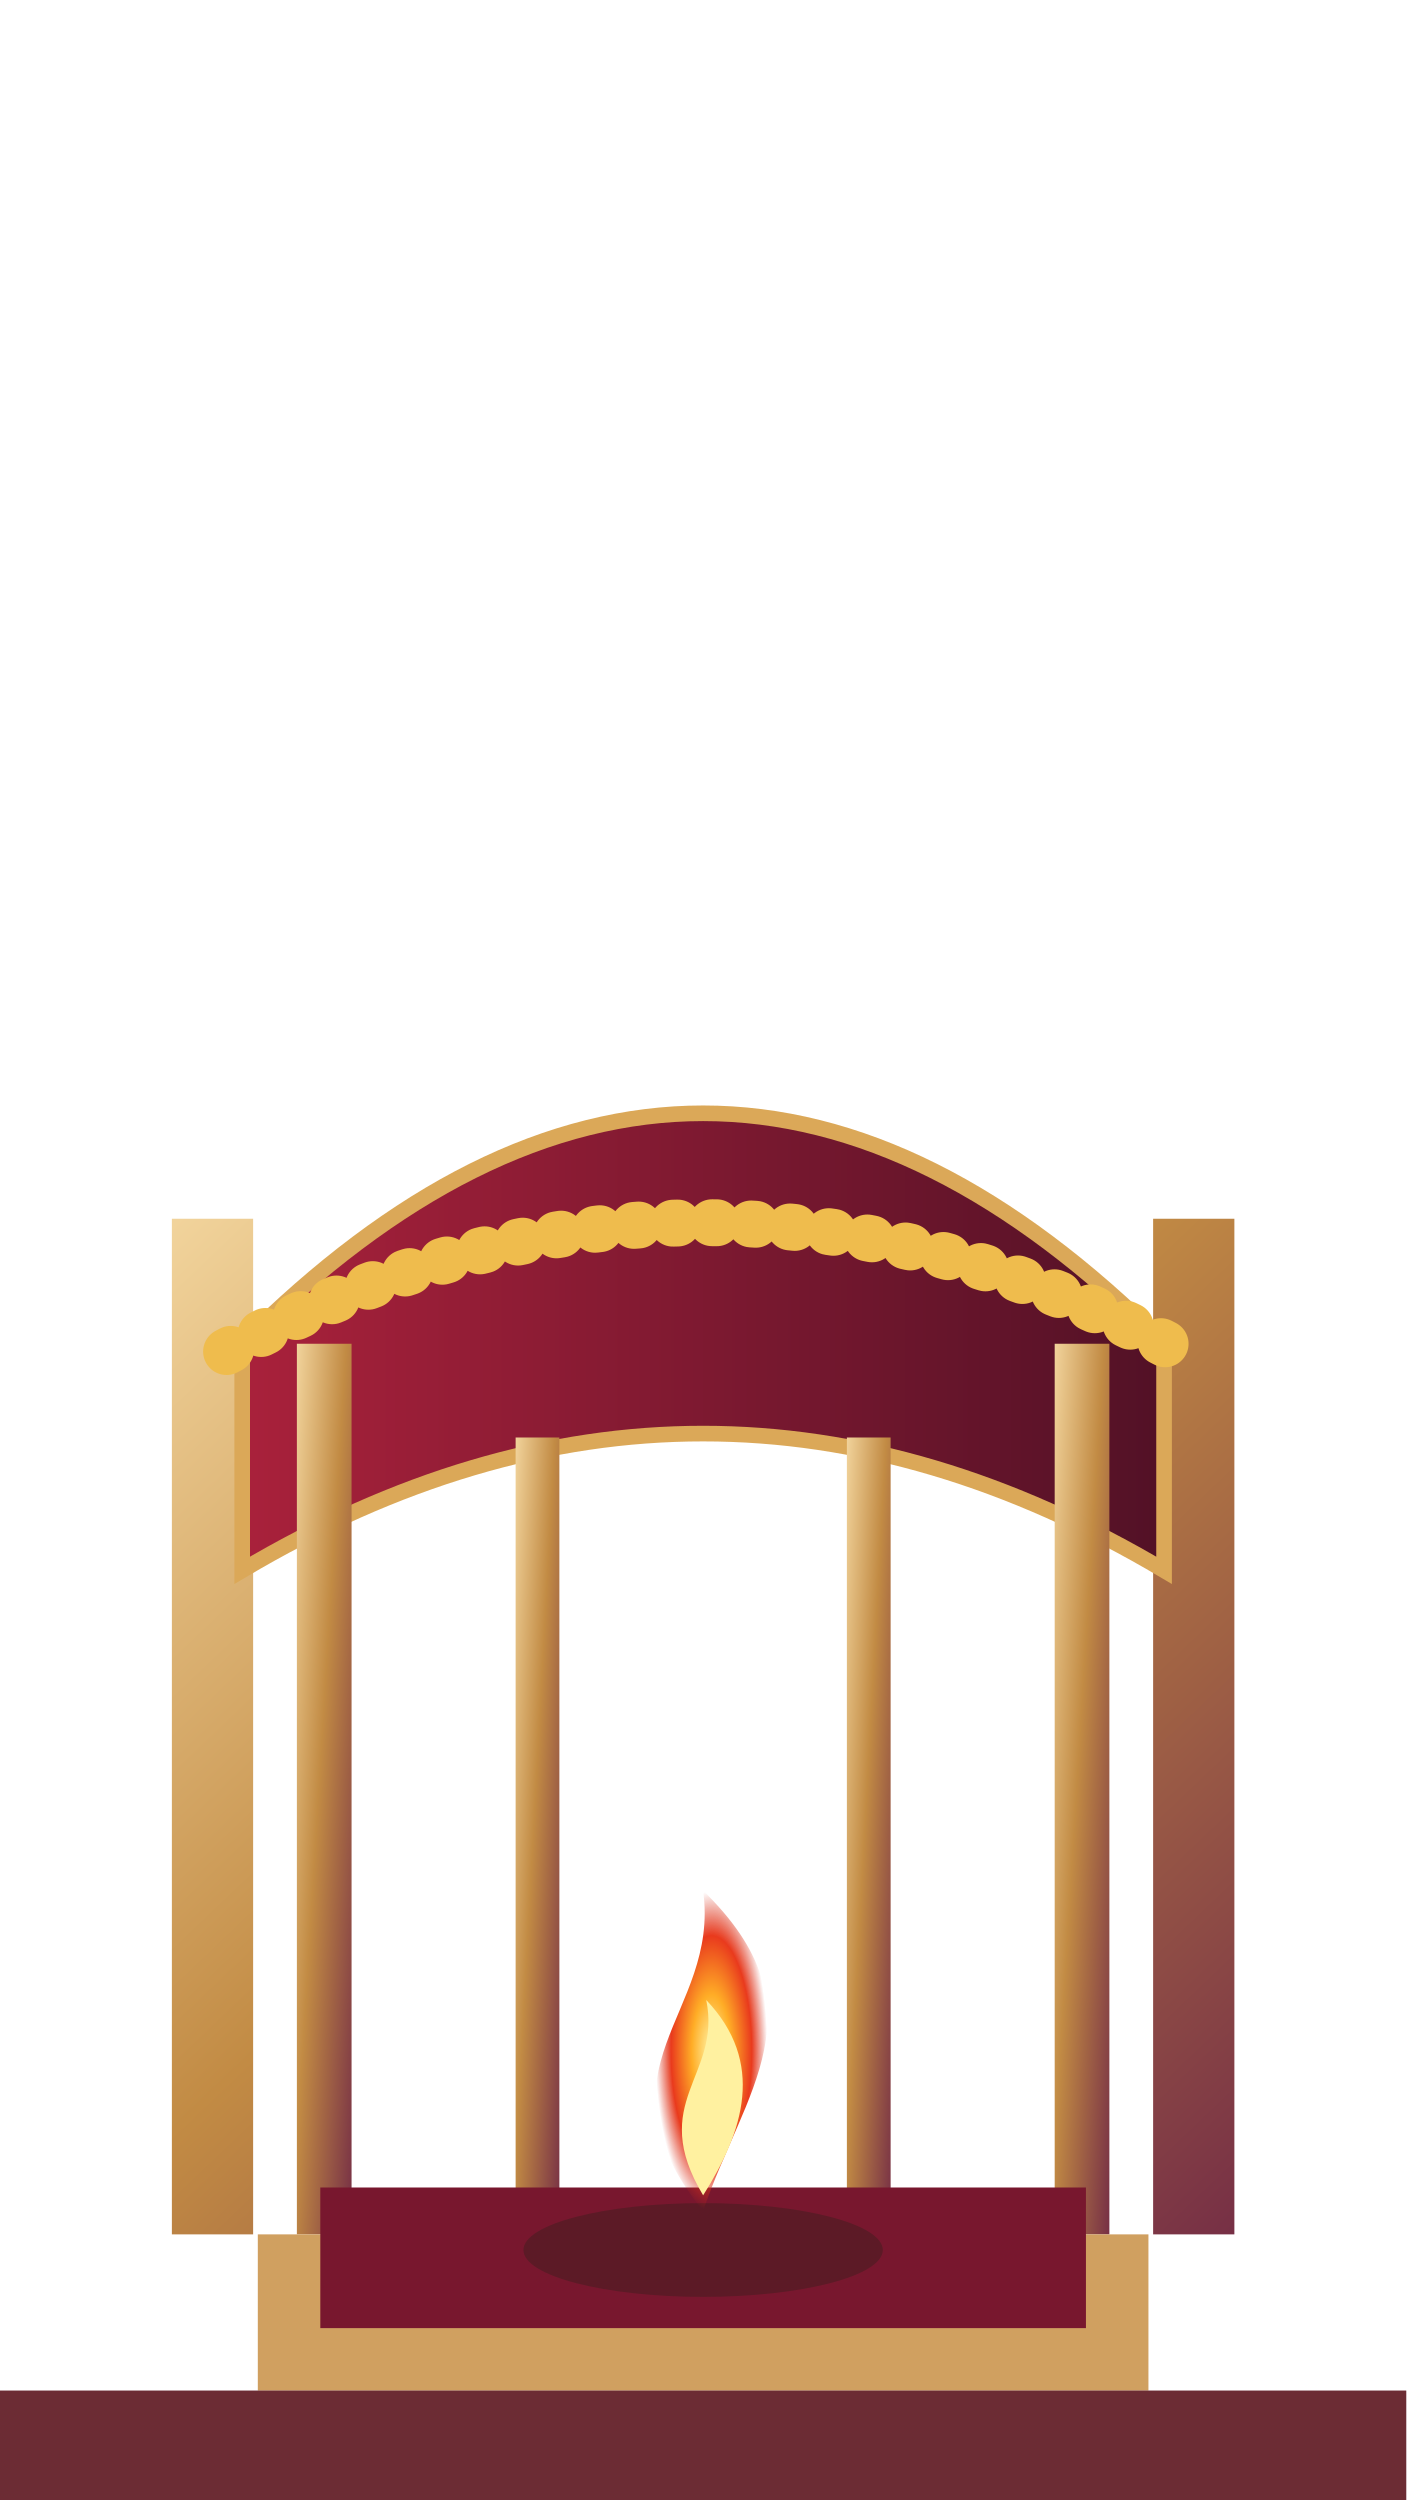
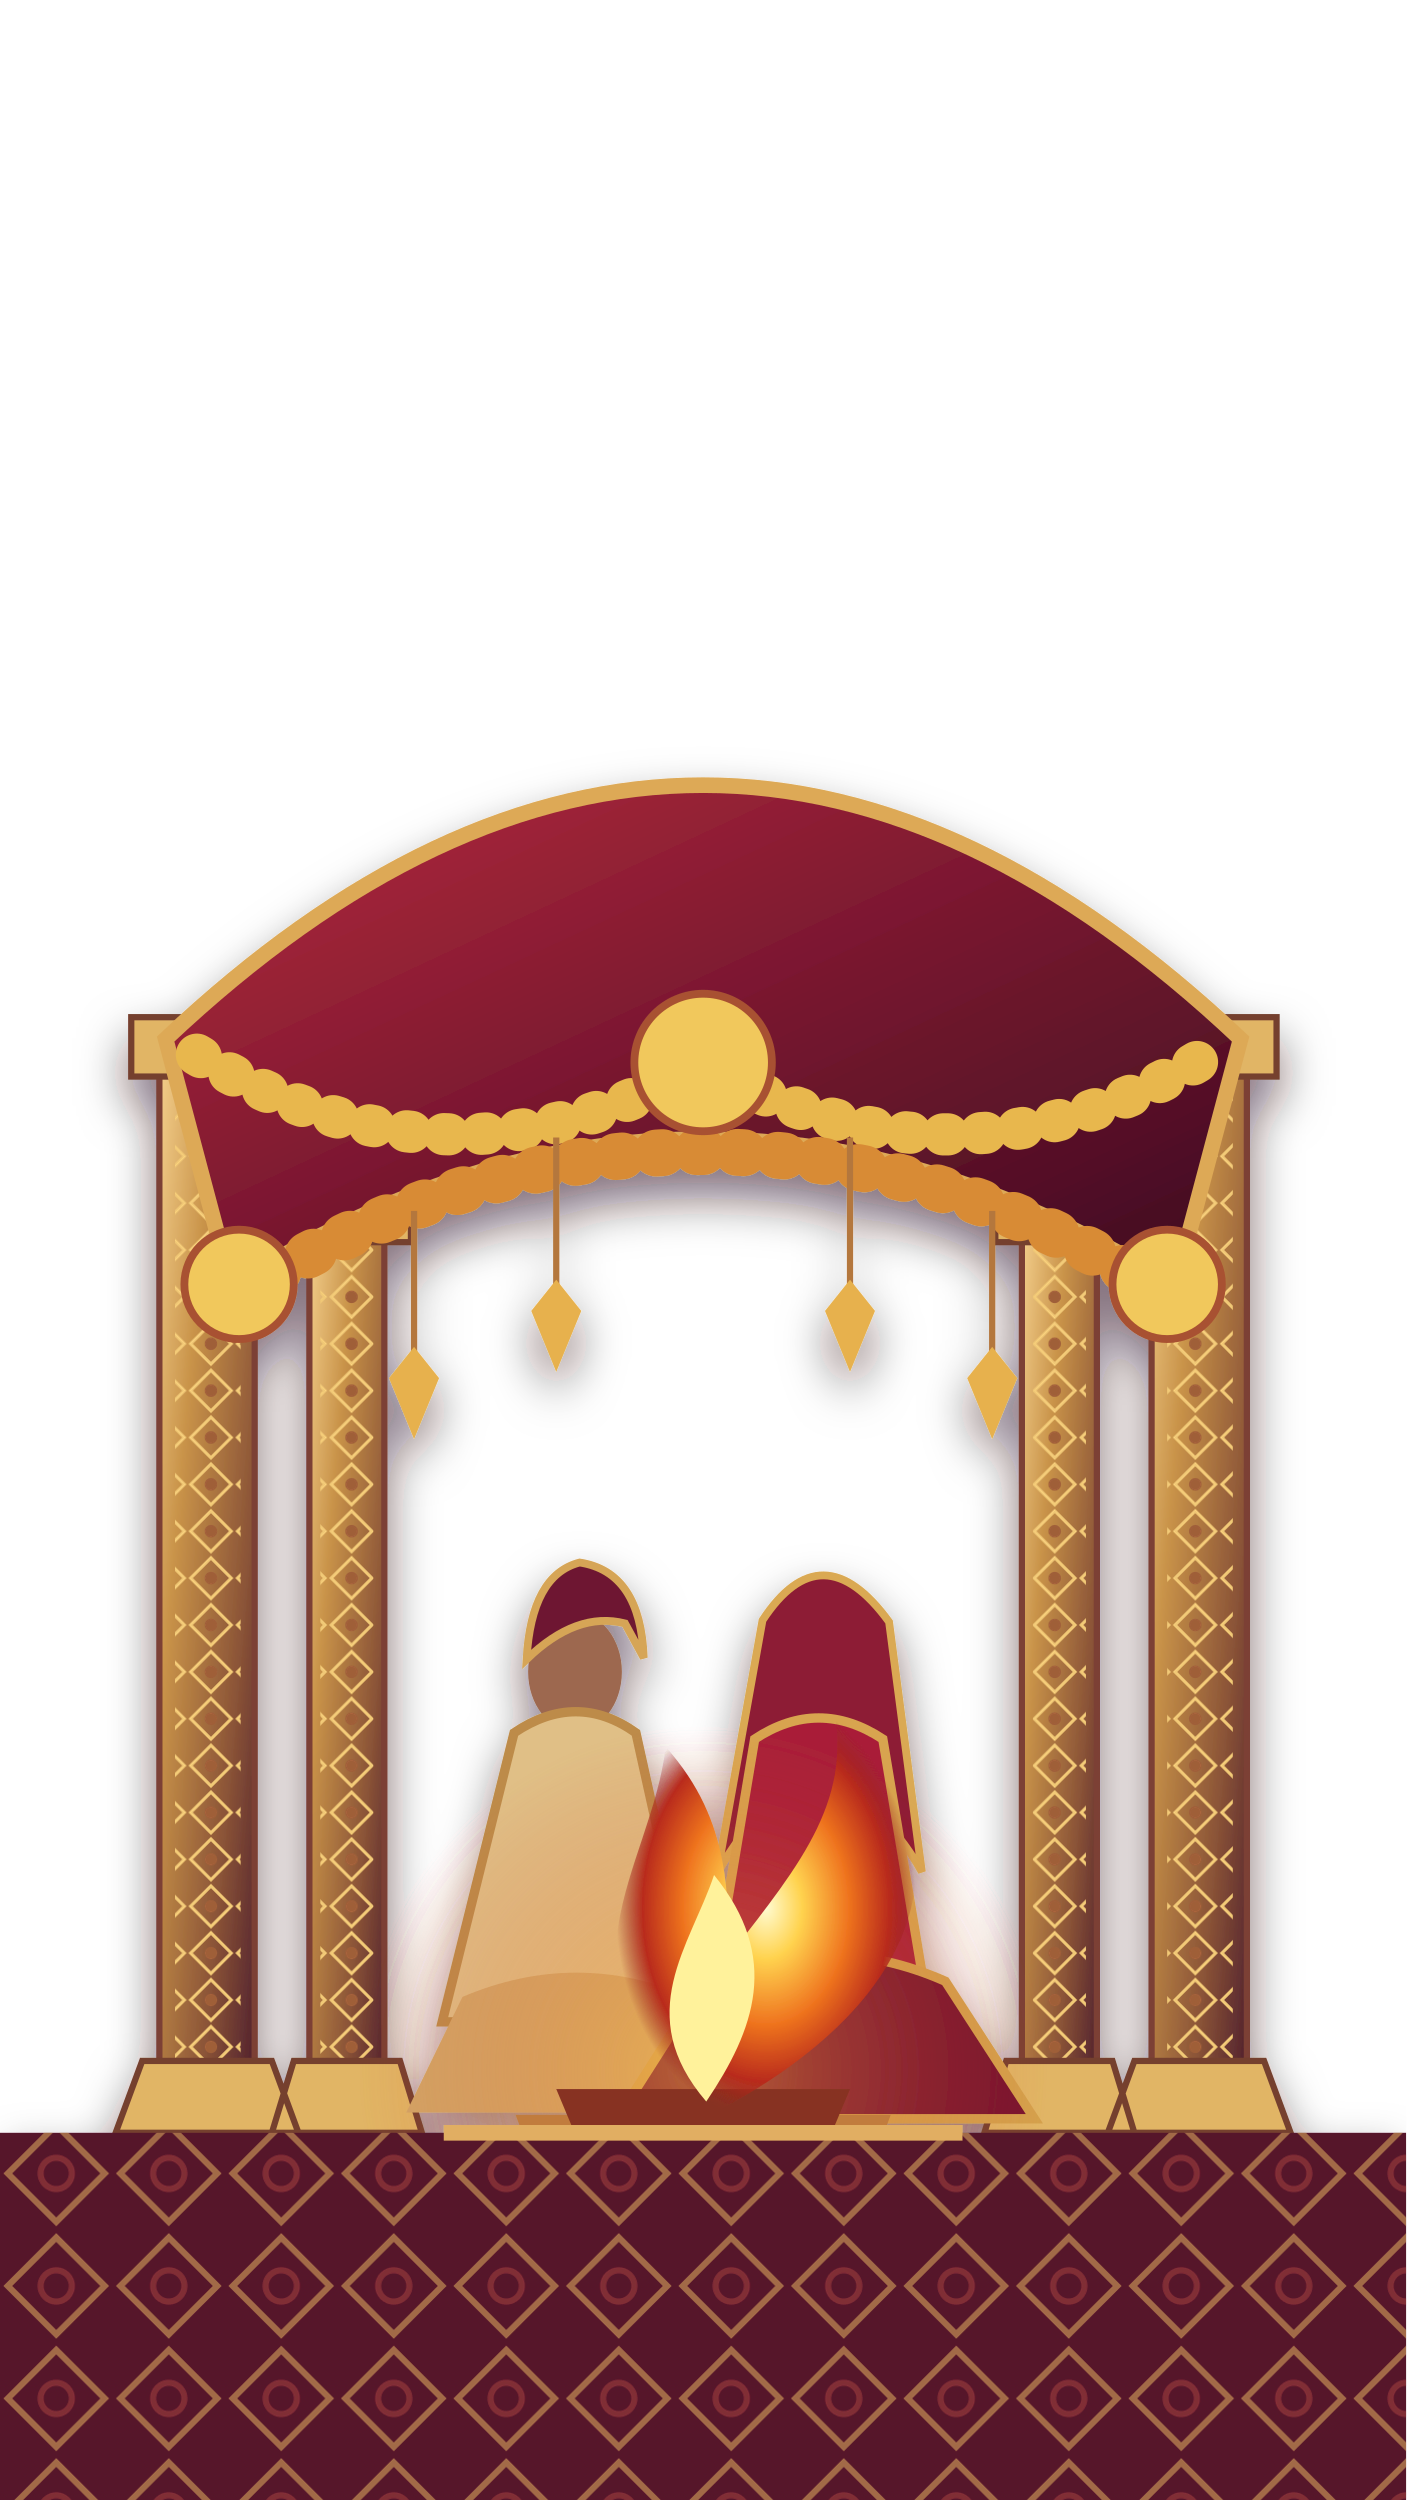
<svg xmlns="http://www.w3.org/2000/svg" viewBox="0 0 900 1600" preserveAspectRatio="xMidYMid slice">
  <defs>
-     <linearGradient id="m" x1="0" y1="0" x2="1" y2="1">
-       <stop stop-color="#f1d39b" />
-       <stop offset=".45" stop-color="#c28b44" />
-       <stop offset="1" stop-color="#773045" />
+     <linearGradient id="wm-gold" x1="0" y1="0" x2="1" y2="1">
+       <stop stop-color="#f5d18e" />
+       <stop offset=".32" stop-color="#c89248" />
+       <stop offset=".7" stop-color="#8b5437" />
+       <stop offset="1" stop-color="#4c1c2c" />
    </linearGradient>
-     <linearGradient id="c">
-       <stop stop-color="#a9213b" />
-       <stop offset="1" stop-color="#521126" />
+     <linearGradient id="wm-cloth" x1="0" y1="0" x2="1" y2="1">
+       <stop stop-color="#b72c3d" />
+       <stop offset=".5" stop-color="#78172f" />
+       <stop offset="1" stop-color="#3c0c21" />
    </linearGradient>
-     <radialGradient id="fire">
-       <stop stop-color="#fff6aa" />
-       <stop offset=".35" stop-color="#ffad26" />
-       <stop offset=".72" stop-color="#e93a1d" />
-       <stop offset="1" stop-color="#d52d18" stop-opacity="0" />
+     <radialGradient id="wm-fire">
+       <stop stop-color="#fffbd0" />
+       <stop offset=".24" stop-color="#ffd34f" />
+       <stop offset=".55" stop-color="#ef741f" />
+       <stop offset=".82" stop-color="#b92b1c" />
+       <stop offset="1" stop-color="#8f201d" stop-opacity="0" />
    </radialGradient>
+     <radialGradient id="wm-glow">
+       <stop stop-color="#ffbd43" stop-opacity=".48" />
+       <stop offset="1" stop-color="#cf3c24" stop-opacity="0" />
+     </radialGradient>
+     <pattern id="wm-carve" width="30" height="30" patternUnits="userSpaceOnUse">
+       <path d="M15 2 28 15 15 28 2 15Z" fill="none" stroke="#f0c876" stroke-width="2" />
+       <circle cx="15" cy="15" r="4" fill="#9f5e39" />
+     </pattern>
+     <pattern id="wm-rug" width="72" height="72" patternUnits="userSpaceOnUse">
+       <path d="M36 5 67 36 36 67 5 36Z" fill="none" stroke="#d7a75c" stroke-width="4" />
+       <circle cx="36" cy="36" r="10" fill="none" stroke="#9d3e3d" stroke-width="4" />
+     </pattern>
+     <filter id="wm-shadow">
+       <feDropShadow dx="0" dy="16" stdDeviation="15" flood-color="#25060f" flood-opacity=".55" />
+     </filter>
  </defs>
-   <g transform="translate(0 360)">
-     <path d="M110 1070V420h52v650zm628 0V420h52v650z" fill="url(#m)" />
-     <path d="M155 500Q450 205 745 500v145Q450 470 155 645Z" fill="url(#c)" stroke="#dba858" stroke-width="10" />
-     <path d="M145 505Q450 340 755 505" fill="none" stroke="#efbc4d" stroke-width="30" stroke-dasharray="3 22" stroke-linecap="round" />
-     <g fill="url(#m)">
-       <rect x="190" y="500" width="35" height="570" />
-       <rect x="675" y="500" width="35" height="570" />
-       <rect x="330" y="560" width="28" height="510" />
-       <rect x="542" y="560" width="28" height="510" />
+   <g transform="translate(0 275)" filter="url(#wm-shadow)">
+     <g fill="url(#wm-gold)" stroke="#7b3f34" stroke-width="4">
+       <path d="M102 1090V390h61v700Z" />
+       <path d="M737 1090V390h61v700Z" />
+       <path d="M198 1090V500h48v590Z" />
+       <path d="M654 1090V500h48v590Z" />
    </g>
-     <path d="M165 1070h570v100H165z" fill="#d0a060" />
-     <path d="M205 1040h490v90H205z" fill="#78172e" />
-     <ellipse cx="450" cy="1080" rx="115" ry="30" fill="#5c1a26" />
-     <path d="M450 1055c-74-92 11-125 0-205 78 76 26 128 0 205z" fill="url(#fire)" />
-     <path d="M450 1045c-36-60 12-76 2-125 38 40 24 84-2 125z" fill="#fff1a0" />
-     <path d="M0 1170h900v260H0z" fill="#501126" />
-     <path d="M0 1170h900v260H0z" fill="#d08b62" opacity=".22" />
+     <g fill="url(#wm-carve)">
+       <path d="M112 414h42v630h-42Z" />
+       <path d="M747 414h42v630h-42Z" />
+       <path d="M205 520h34v524h-34Z" />
+       <path d="M661 520h34v524h-34Z" />
+     </g>
+     <g fill="#e1b565" stroke="#75402f" stroke-width="4">
+       <path d="M84 376h98v38H84zM719 376h98v38h-98zM181 480h82v40h-82zM637 480h82v40h-82z" />
+       <path d="M91 1044h83l17 46H74ZM726 1044h83l17 46h-117ZM188 1044h68l14 46h-96ZM644 1044h68l14 46h-96Z" />
+     </g>
+     <path d="M106 390Q450 65 794 390l-42 158Q450 360 148 548Z" fill="url(#wm-cloth)" stroke="#dda957" stroke-width="10" />
+     <path d="M126 400q162 99 324 6 162 93 324-6" fill="none" stroke="#e8b74d" stroke-width="27" stroke-dasharray="3 21" stroke-linecap="round" />
+     <path d="M152 554Q450 370 748 554" fill="none" stroke="#d88b34" stroke-width="30" stroke-dasharray="4 22" stroke-linecap="round" />
+     <g fill="#f1c85b" stroke="#a85130" stroke-width="5">
+       <circle cx="153" cy="547" r="35" />
+       <circle cx="747" cy="547" r="35" />
+       <circle cx="450" cy="405" r="44" />
+     </g>
+     <g stroke="#b4773d" stroke-width="4">
+       <path d="M265 500v115M356 453v118M544 453v118M635 500v115" />
+     </g>
+     <g fill="#e7b14d">
+       <path d="m249 607 16 39 16-39-16-20Z" />
+       <path d="m340 564 16 39 16-39-16-20Z" />
+       <path d="m528 564 16 39 16-39-16-20Z" />
+       <path d="m619 607 16 39 16-39-16-20Z" />
+     </g>
+     <g transform="translate(0 44)">
+       <g transform="translate(368 0)">
+         <ellipse cx="0" cy="751" rx="30" ry="38" fill="#9d684f" />
+         <path d="M-31 743q3-54 34-62 39 6 41 61l-12-22q-31-8-63 23Z" fill="#6e1930" stroke="#d6a557" stroke-width="5" />
+         <path d="M-39 790q40-27 78 0l41 185H-85Z" fill="#e0bf86" stroke="#bd8b49" stroke-width="6" />
+         <path d="M-72 959q73-31 146 0l37 74h-219Z" fill="#d3a667" />
+       </g>
+       <g transform="translate(526 4)">
+         <ellipse cx="0" cy="747" rx="30" ry="38" fill="#a76c52" />
+         <path d="M-38 714Q0 656 43 715l21 160q-30-53-67-48-35-4-64 49Z" fill="#8d1b34" stroke="#daa953" stroke-width="5" />
+         <path d="M-43 790q41-27 82 0l28 167H-71Z" fill="#a91f38" stroke="#d8a44f" stroke-width="6" />
+         <path d="M-75 945q77-34 154 0l57 88h-267Z" fill="#79152f" stroke="#d5a14c" stroke-width="6" />
+       </g>
+     </g>
+     <circle cx="450" cy="1050" r="220" fill="url(#wm-glow)" />
+     <path d="M335 1082h230l-28 74H363Z" fill="#5b2524" stroke="#c17b3c" stroke-width="7" />
+     <path d="M356 1062h188l-18 43H374Z" fill="#873321" />
+     <path d="M450 1081c-104-90-33-159-24-238 44 49 38 98 42 132 45-58 80-100 64-164 88 83 75 190-82 270Z" fill="url(#wm-fire)" />
+     <path d="M452 1070c-48-56-10-100 5-145 43 53 26 99-5 145Z" fill="#fff29b" />
+     <path d="M0 1090h900v350H0Z" fill="#57152a" />
+     <path d="M0 1090h900v350H0Z" fill="url(#wm-rug)" opacity=".58" />
+     <path d="M284 1090h332" stroke="#e1ae62" stroke-width="10" />
  </g>
</svg>
